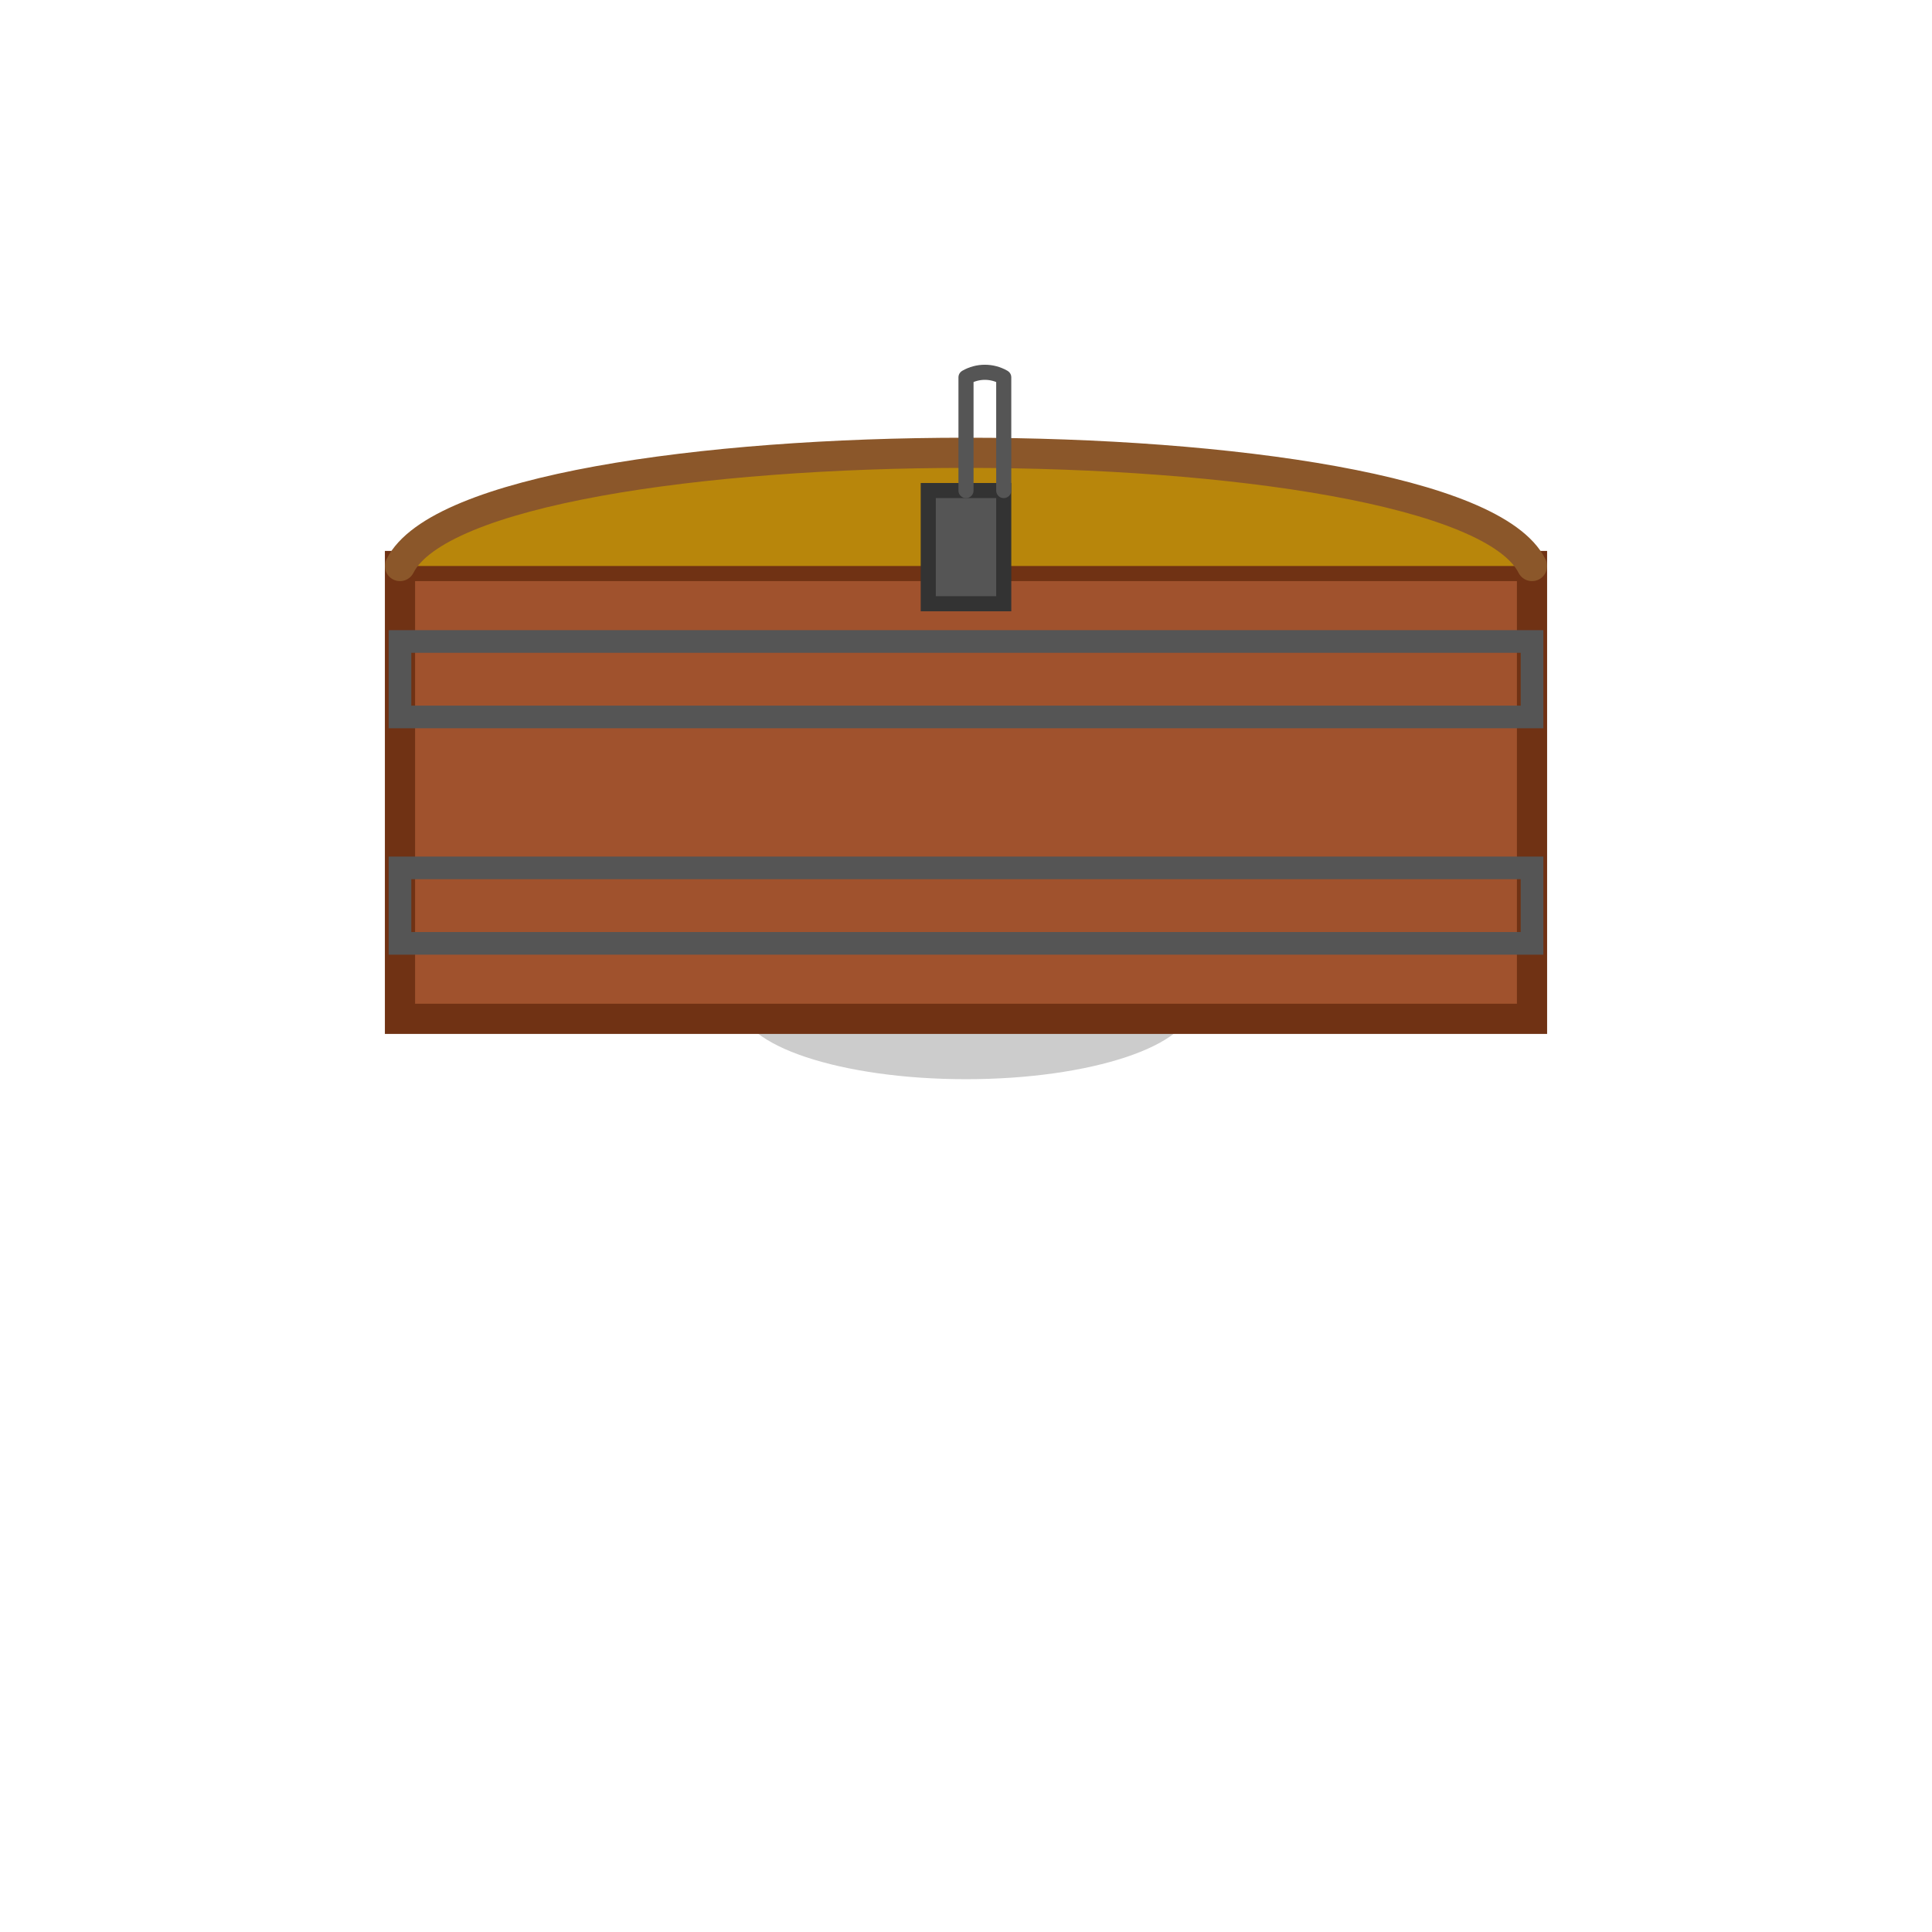
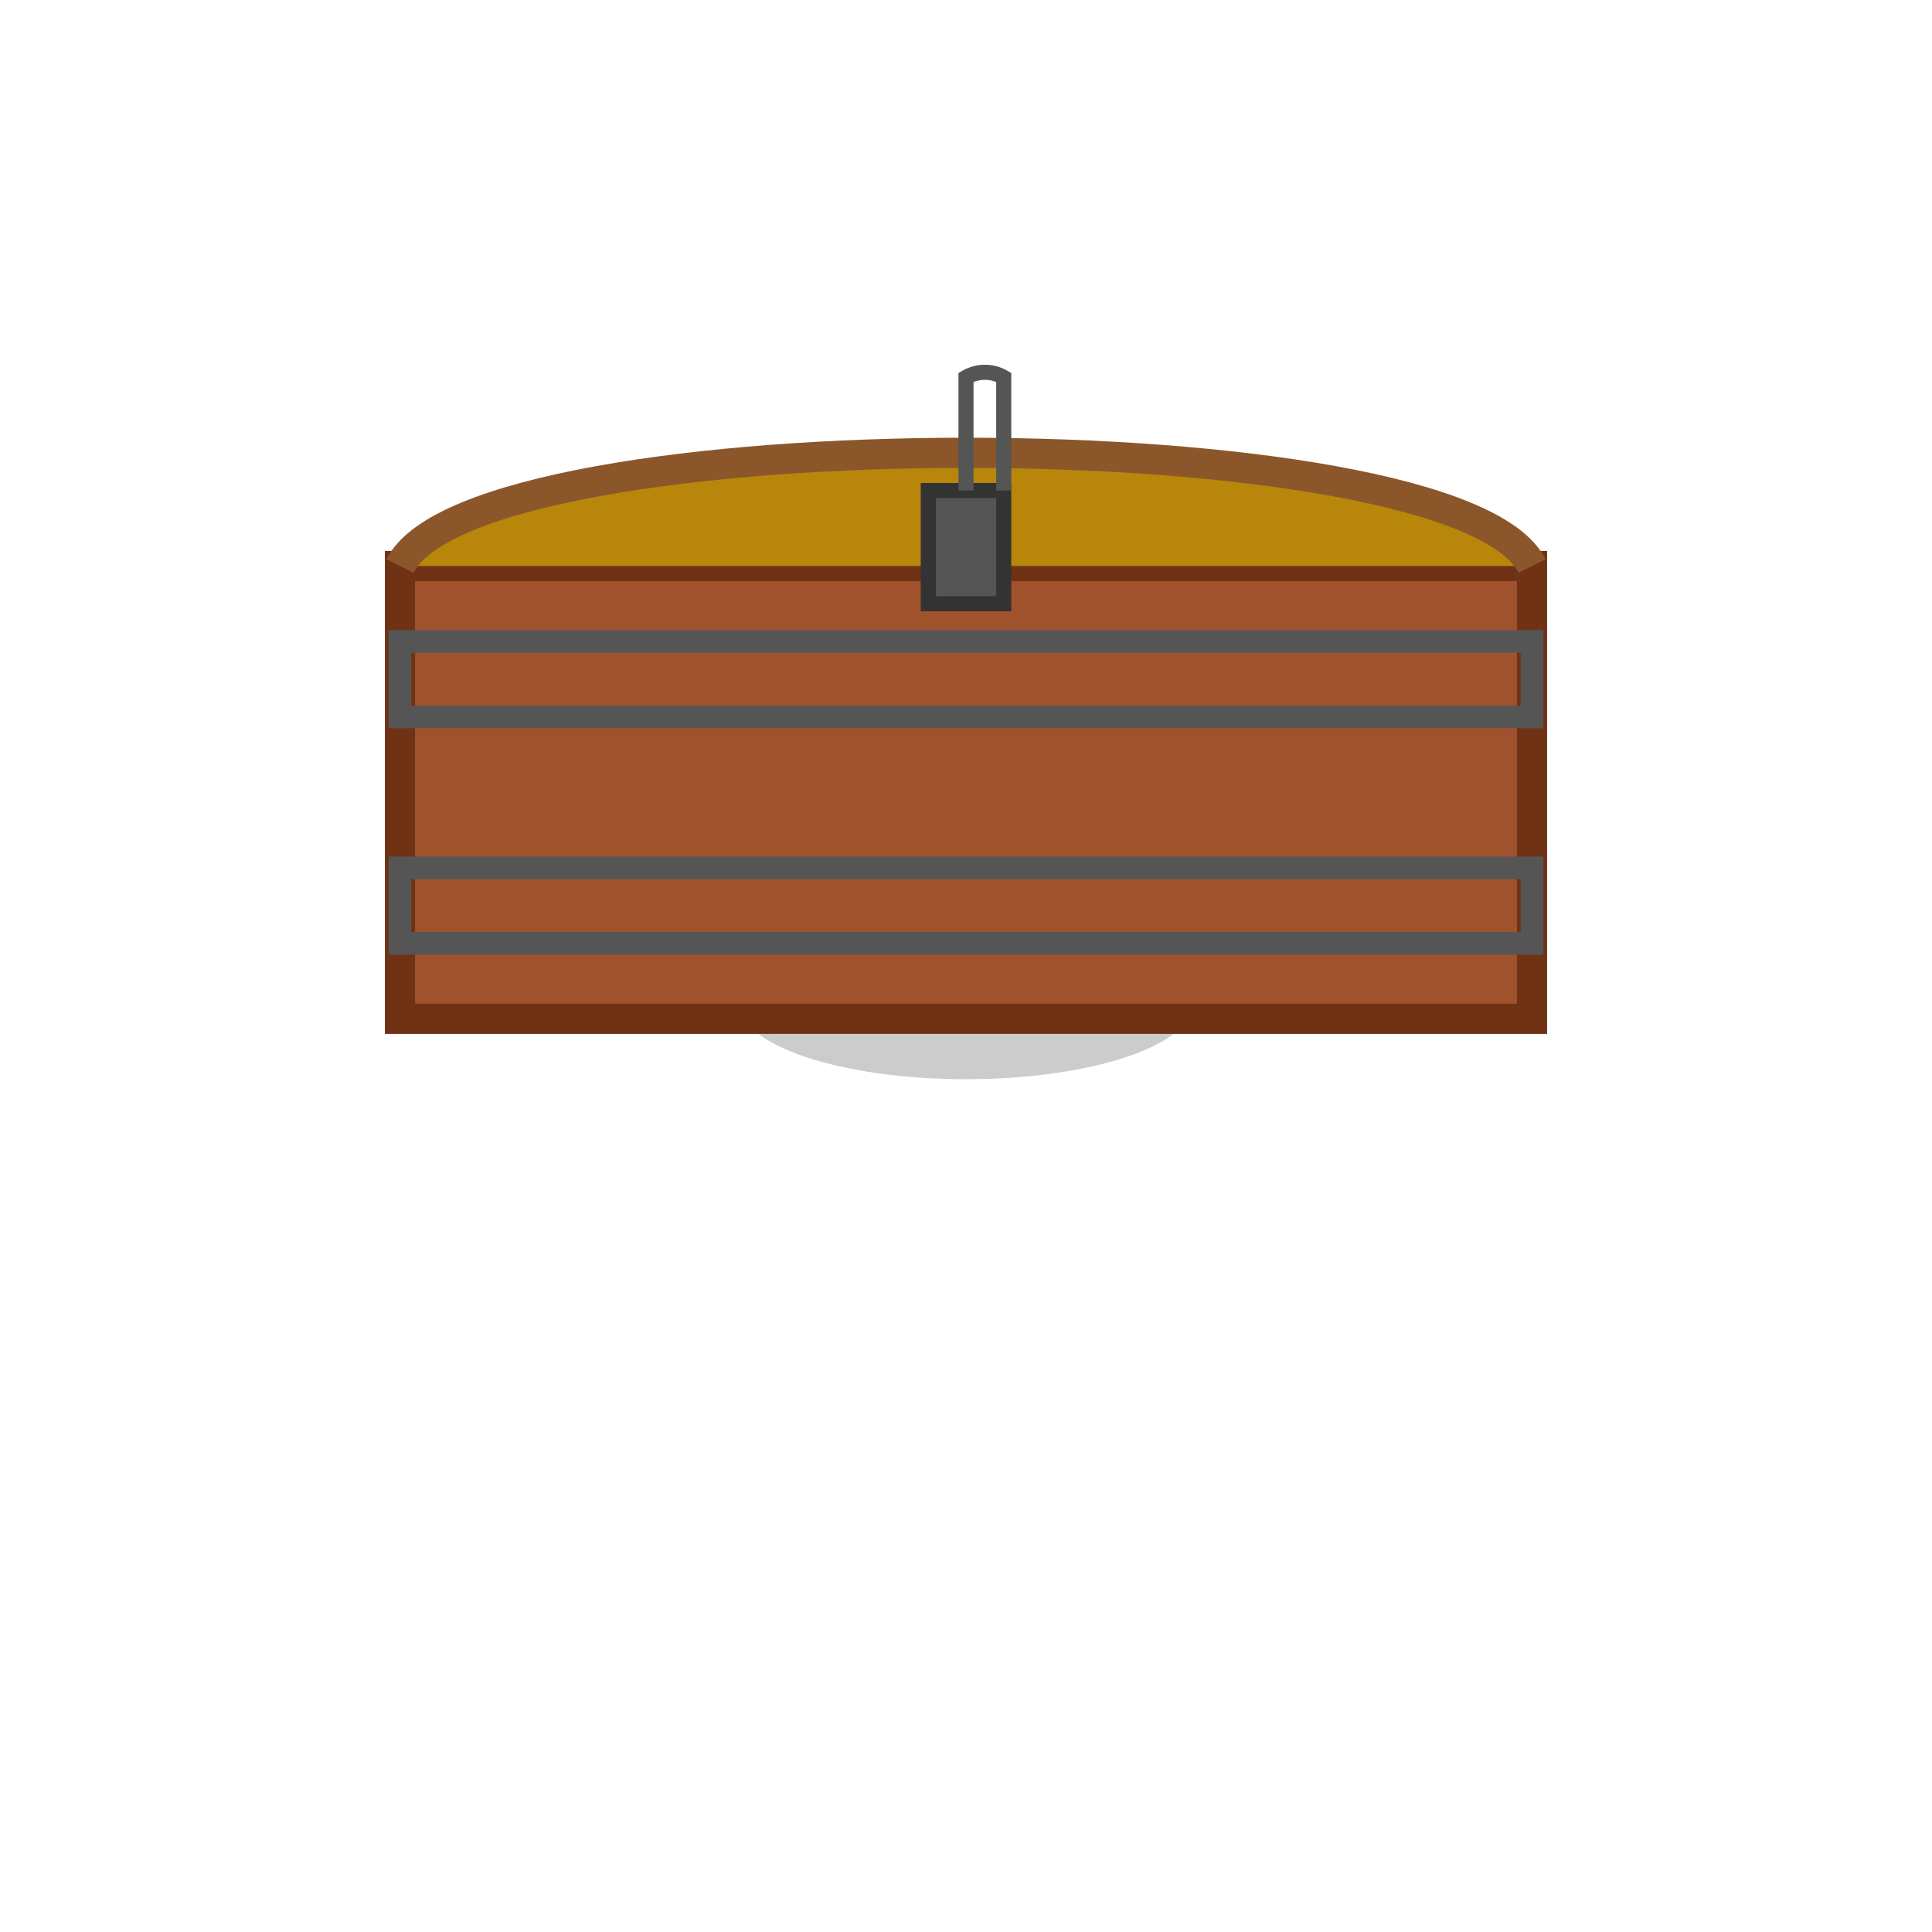
- <svg xmlns="http://www.w3.org/2000/svg" viewBox="0 0 512 512">
-   <style>
-     rect { shape-rendering: geometricPrecision; }
-     path { stroke-linecap: round; stroke-linejoin: round; vector-effect: non-scaling-stroke; }
-   </style>
+ <svg xmlns="http://www.w3.org/2000/svg" width="512" height="512" viewBox="0 0 512 512">
  <g>
    <ellipse cx="256" cy="266" rx="60" ry="20" fill="rgba(0, 0, 0, 0.2)" />
    <rect x="106" y="150" width="300" height="120" fill="#A0522D" stroke="#703214" stroke-width="8" />
    <path d="M106,150 C126,110 386,110 406,150" fill="#B8860B" stroke="#8B572A" stroke-width="8" />
    <rect x="106" y="170" width="300" height="20" fill="none" stroke="#555555" stroke-width="6" />
    <rect x="106" y="230" width="300" height="20" fill="none" stroke="#555555" stroke-width="6" />
    <rect x="246" y="130" width="20" height="30" fill="#555555" stroke="#333333" stroke-width="4" />
    <path d="M256,130 L256,100 A10,10 0 0,1 266,100 L266,130" fill="none" stroke="#555555" stroke-width="4" />
  </g>
</svg>
